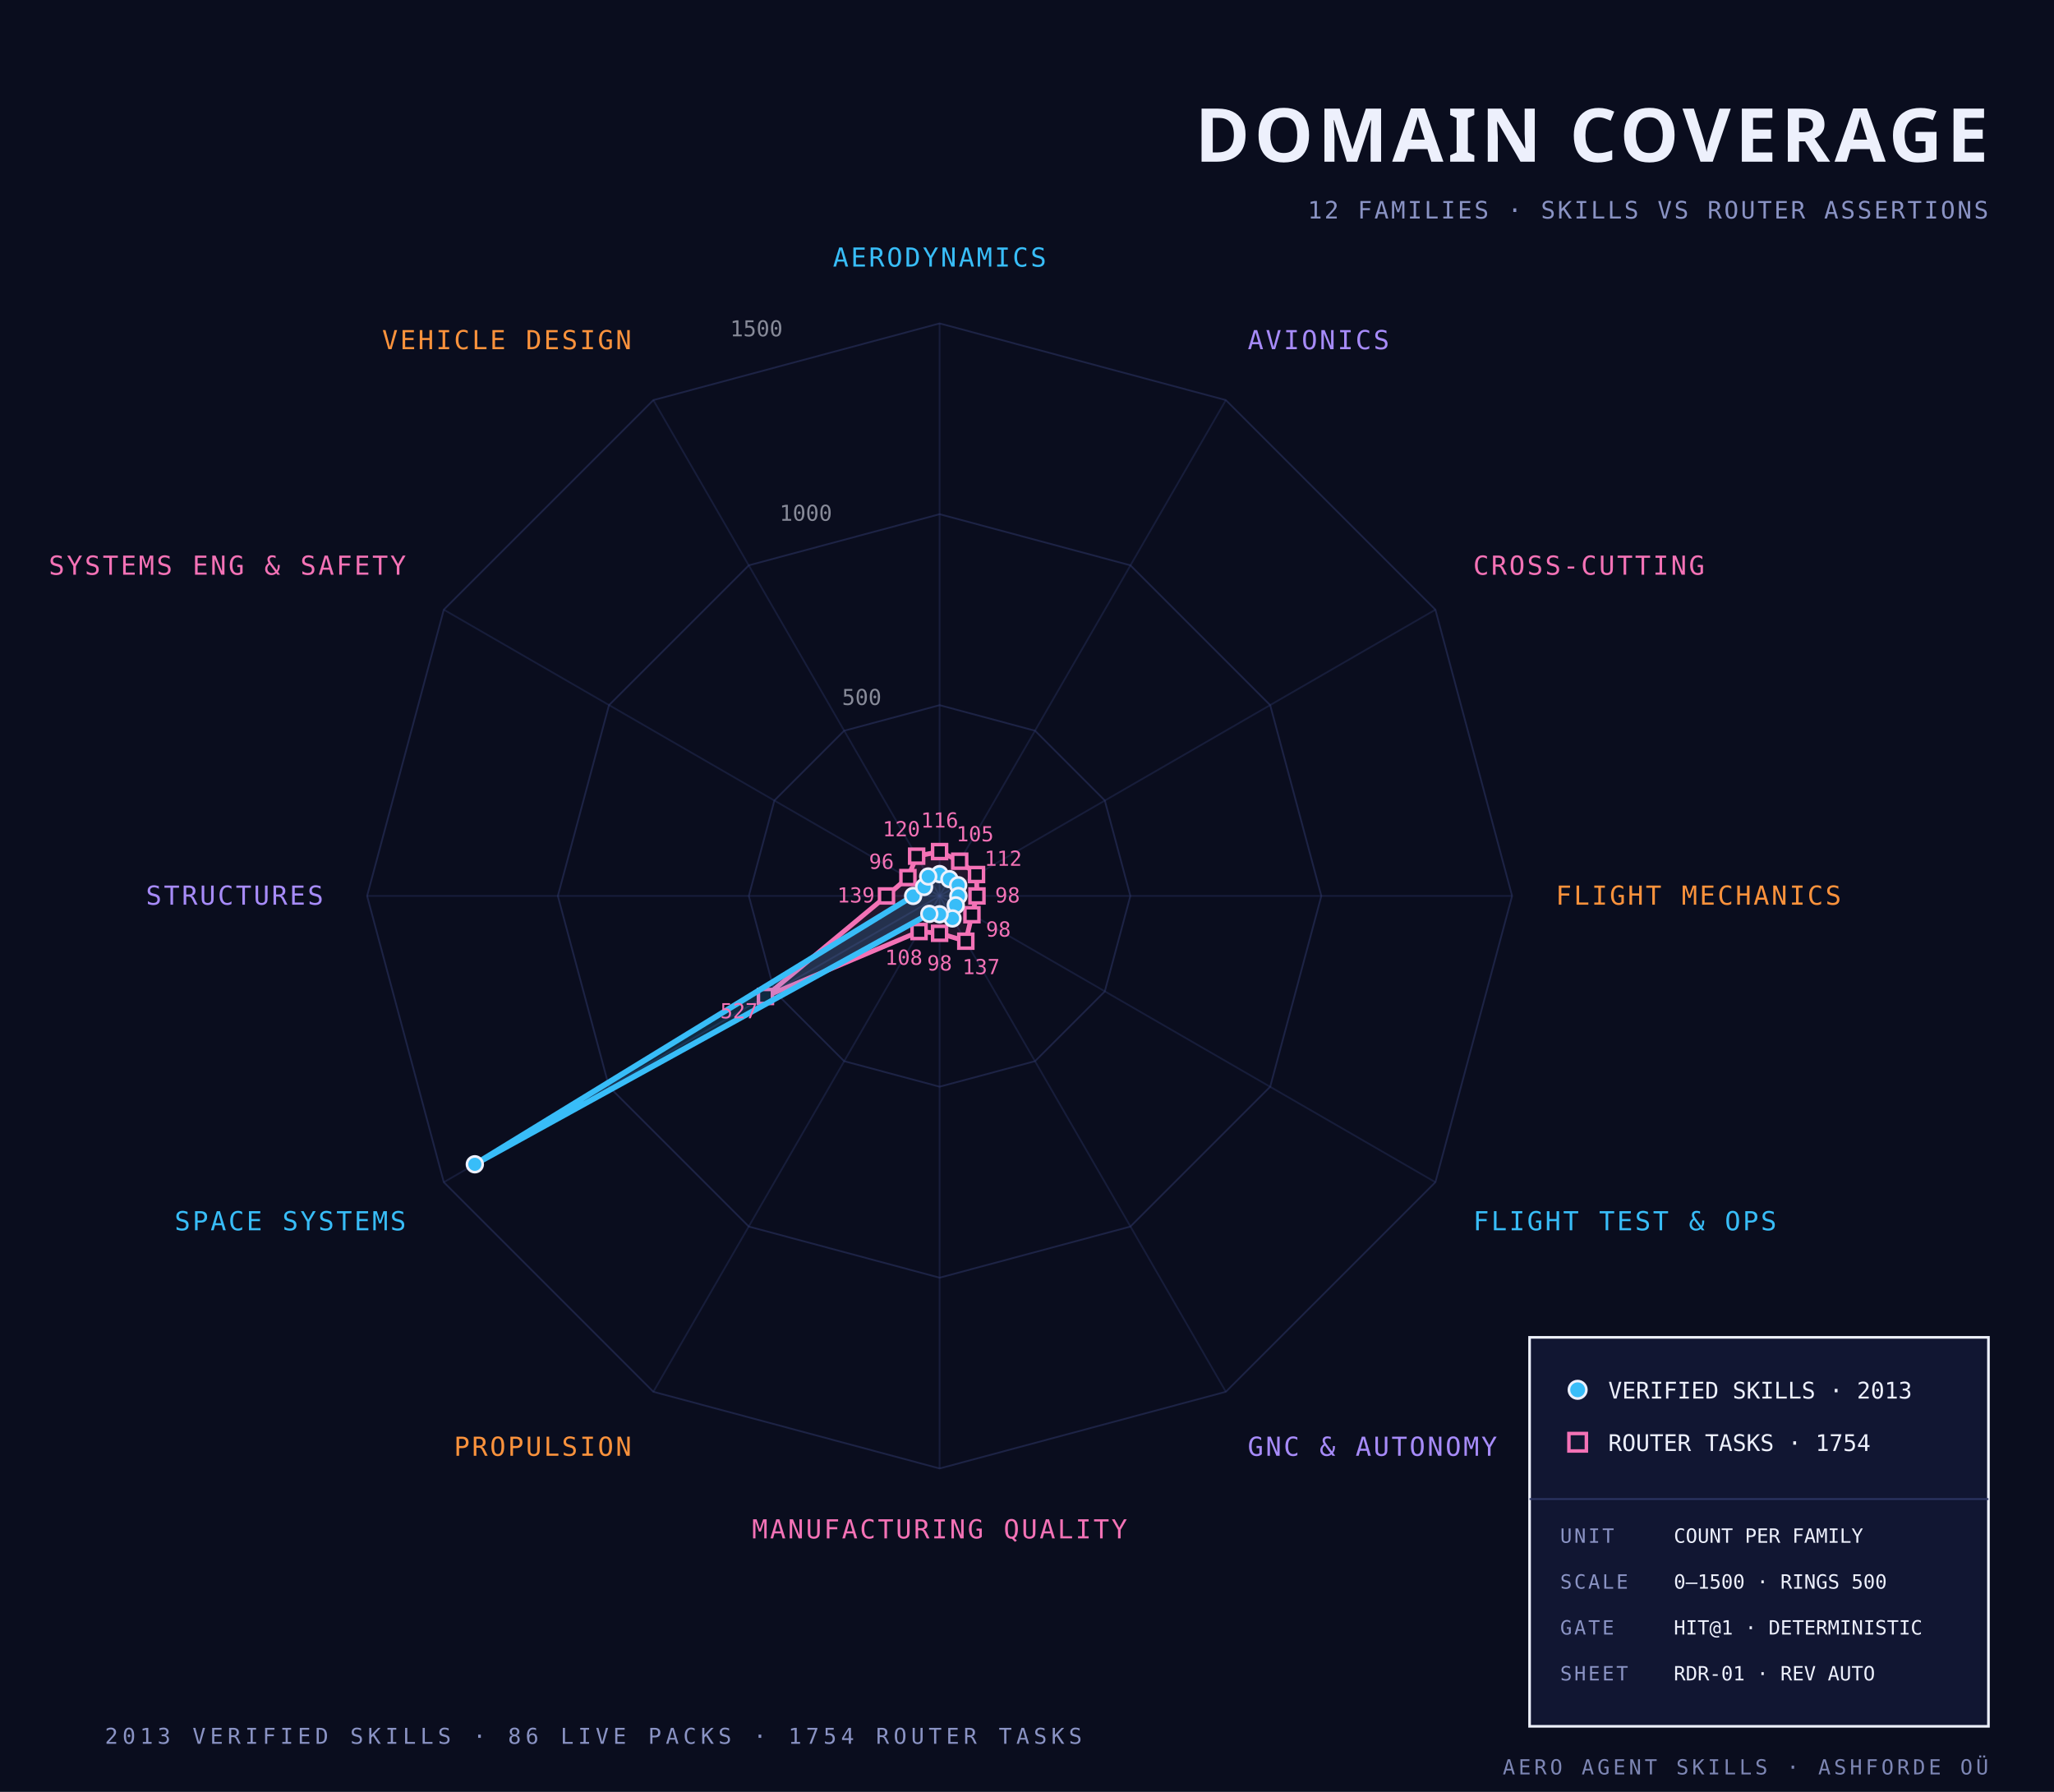
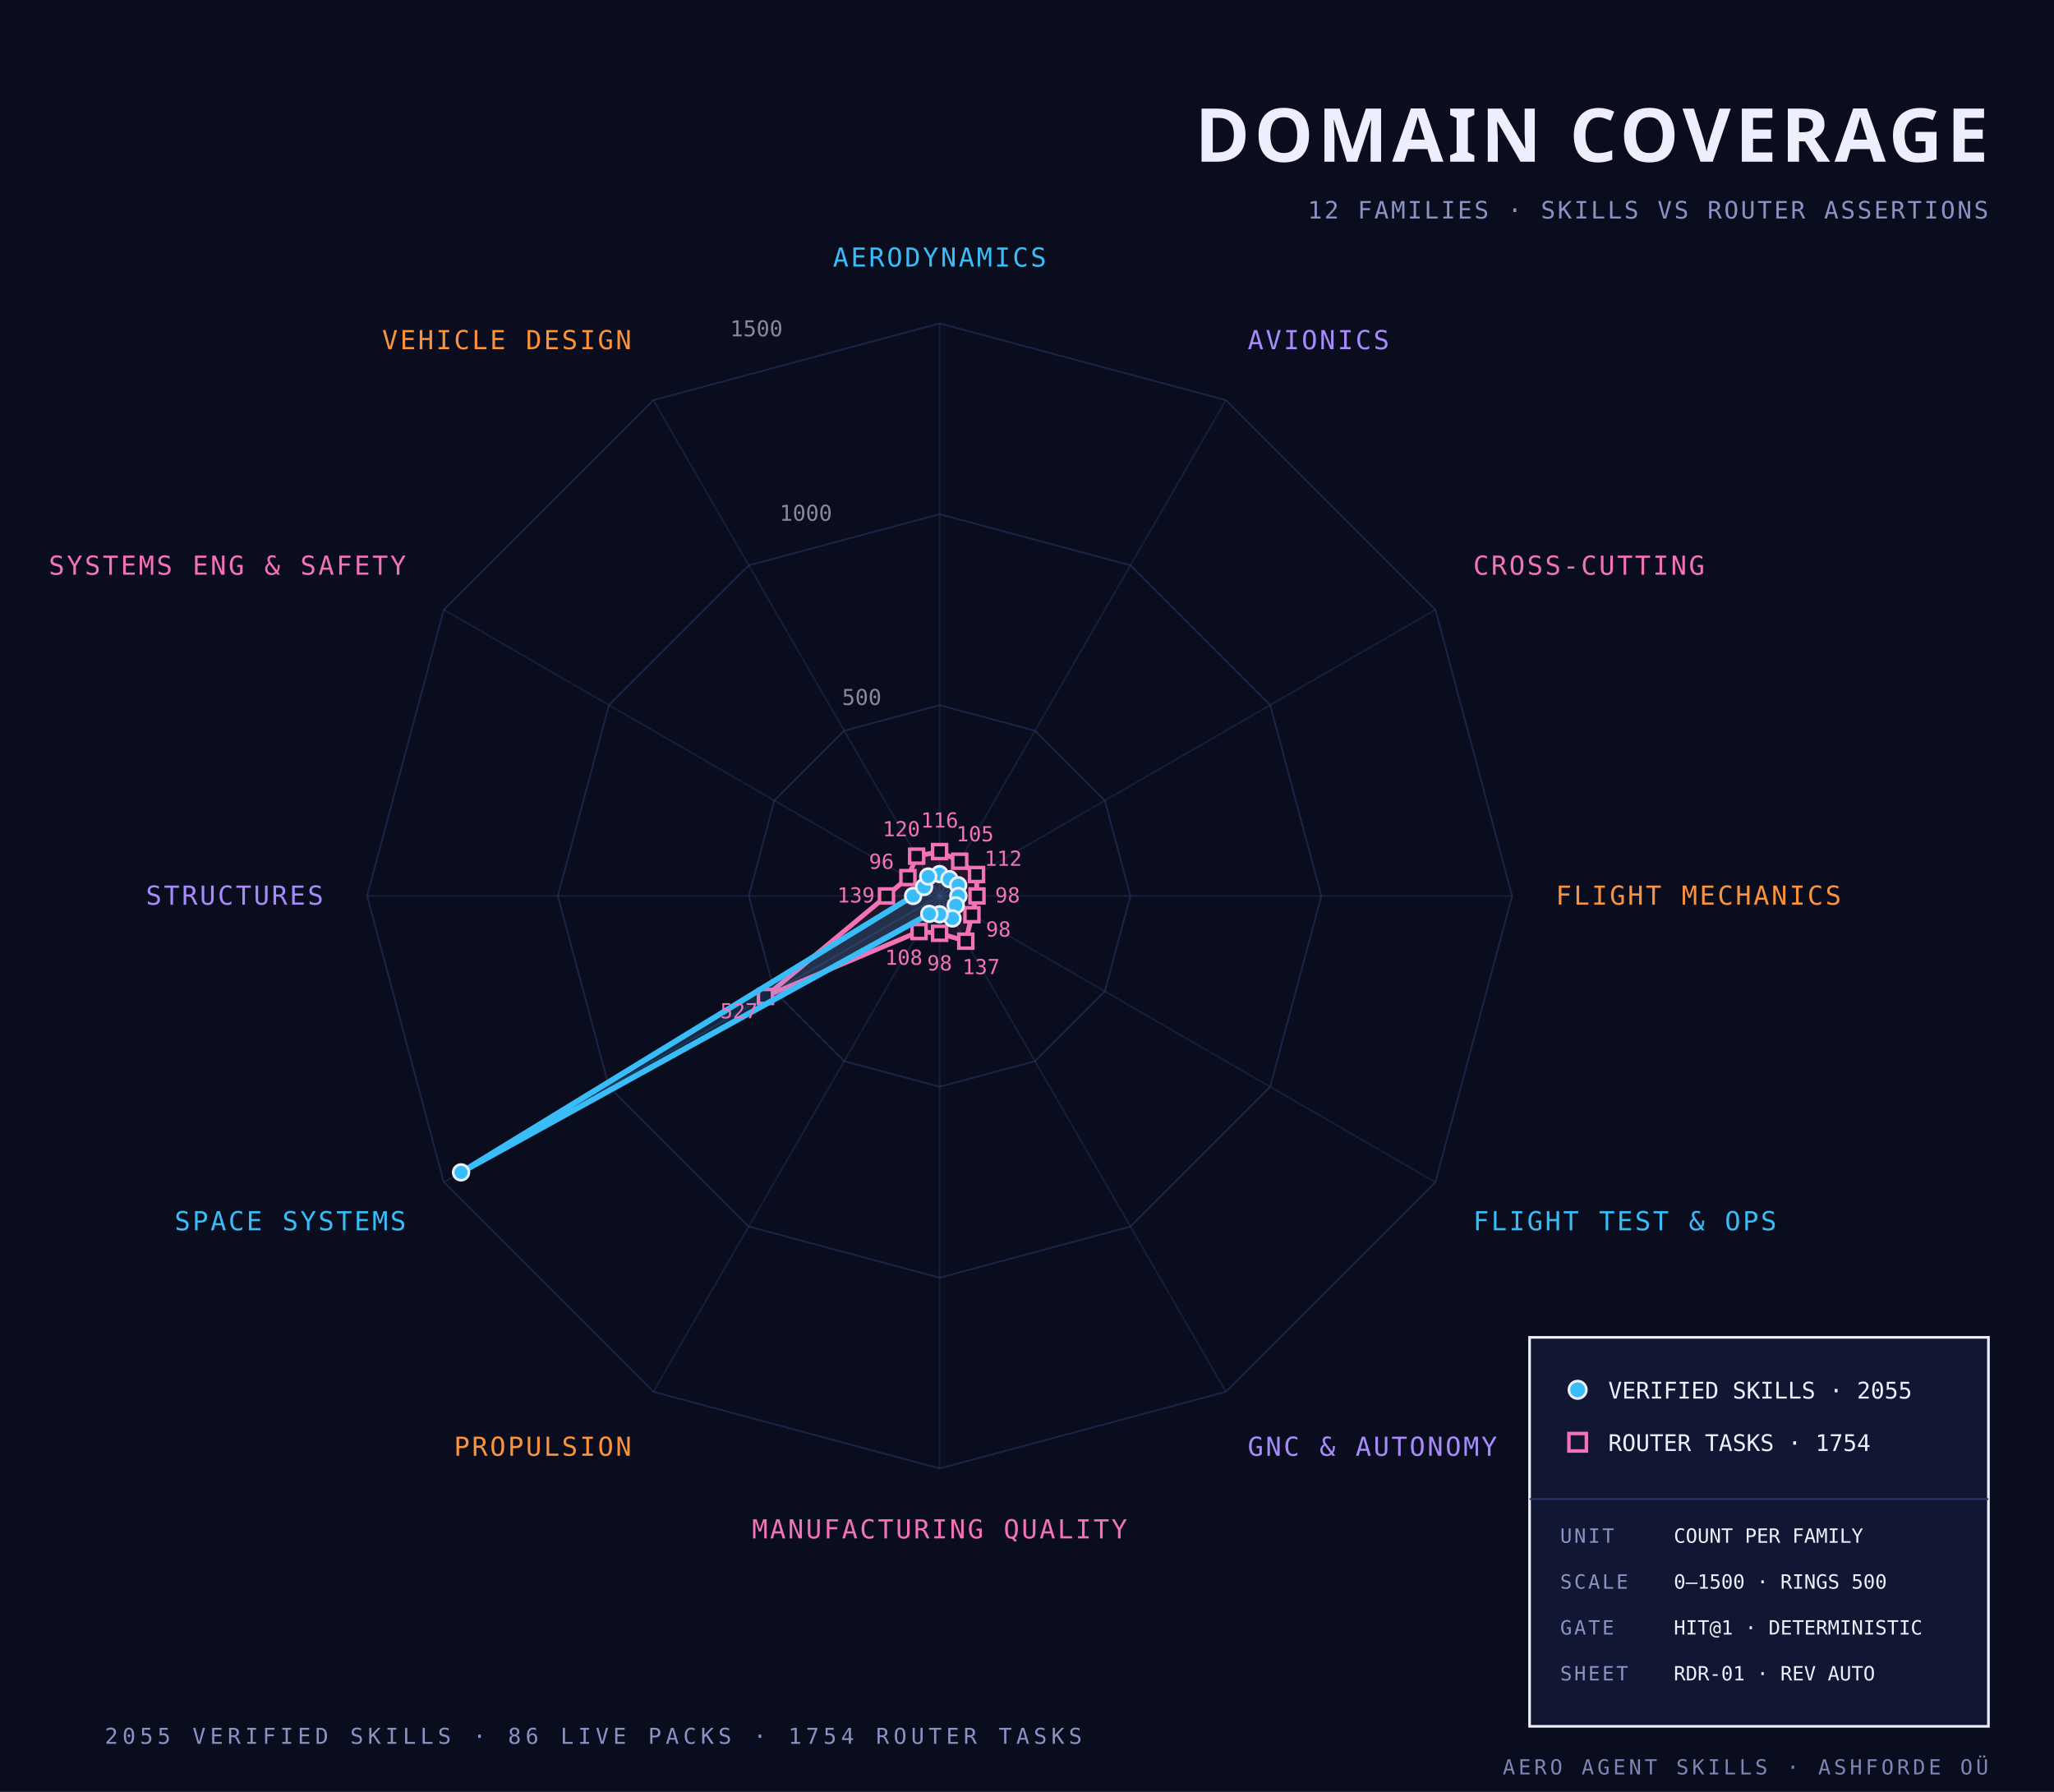
<svg xmlns="http://www.w3.org/2000/svg" width="940" height="820" viewBox="0 0 940 820">
  <style>
    .mono { font-family: "JetBrains Mono", "IBM Plex Mono", "Menlo", monospace; }
    .cond { font-family: "Barlow Condensed", "DIN Condensed", "Arial Narrow", sans-serif; font-weight: 700; text-transform: uppercase; }
    .serif { font-family: "Instrument Serif", Georgia, serif; font-style: italic; }
  </style>
  <rect width="940" height="820" fill="#0a0d1e" />
  <polygon points="430.0,322.7 473.7,334.4 505.6,366.3 517.3,410.0 505.6,453.7 473.7,485.6 430.0,497.3 386.3,485.6 354.4,453.7 342.7,410.0 354.4,366.3 386.3,334.4" fill="none" stroke="#2c3564" stroke-width="0.8" stroke-opacity="0.55" />
  <polygon points="430.0,235.3 517.3,258.7 581.3,322.7 604.7,410.0 581.3,497.3 517.3,561.3 430.0,584.7 342.7,561.3 278.7,497.3 255.3,410.0 278.7,322.7 342.7,258.7" fill="none" stroke="#2c3564" stroke-width="0.8" stroke-opacity="0.55" />
  <polygon points="430.0,148.0 561.0,183.1 656.9,279.0 692.0,410.0 656.9,541.0 561.0,636.9 430.0,672.0 299.0,636.9 203.1,541.0 168.0,410.0 203.1,279.0 299.0,183.1" fill="none" stroke="#2c3564" stroke-width="0.8" stroke-opacity="0.55" />
  <line x1="430" y1="410" x2="430.0" y2="148.0" stroke="#2c3564" stroke-width="0.8" stroke-opacity="0.4" />
  <line x1="430" y1="410" x2="561.0" y2="183.1" stroke="#2c3564" stroke-width="0.8" stroke-opacity="0.4" />
  <line x1="430" y1="410" x2="656.9" y2="279.0" stroke="#2c3564" stroke-width="0.8" stroke-opacity="0.4" />
  <line x1="430" y1="410" x2="692.0" y2="410.0" stroke="#2c3564" stroke-width="0.8" stroke-opacity="0.4" />
  <line x1="430" y1="410" x2="656.9" y2="541.0" stroke="#2c3564" stroke-width="0.8" stroke-opacity="0.4" />
  <line x1="430" y1="410" x2="561.0" y2="636.9" stroke="#2c3564" stroke-width="0.8" stroke-opacity="0.4" />
  <line x1="430" y1="410" x2="430.0" y2="672.0" stroke="#2c3564" stroke-width="0.8" stroke-opacity="0.4" />
  <line x1="430" y1="410" x2="299.0" y2="636.9" stroke="#2c3564" stroke-width="0.8" stroke-opacity="0.4" />
  <line x1="430" y1="410" x2="203.1" y2="541.0" stroke="#2c3564" stroke-width="0.8" stroke-opacity="0.4" />
  <line x1="430" y1="410" x2="168.0" y2="410.0" stroke="#2c3564" stroke-width="0.8" stroke-opacity="0.4" />
  <line x1="430" y1="410" x2="203.1" y2="279.0" stroke="#2c3564" stroke-width="0.8" stroke-opacity="0.4" />
  <line x1="430" y1="410" x2="299.0" y2="183.1" stroke="#2c3564" stroke-width="0.8" stroke-opacity="0.4" />
  <text class="mono" x="403.4" y="322.6" text-anchor="end" font-size="10" fill="#edf0fc" opacity="0.55">500</text>
  <text class="mono" x="380.8" y="238.3" text-anchor="end" font-size="10" fill="#edf0fc" opacity="0.55">1000</text>
  <text class="mono" x="358.2" y="153.9" text-anchor="end" font-size="10" fill="#edf0fc" opacity="0.55">1500</text>
  <text class="mono" x="430.0" y="122.0" text-anchor="middle" font-size="12" fill="#38bdf8" letter-spacing="1">AERODYNAMICS</text>
  <text class="mono" x="571.0" y="159.8" text-anchor="start" font-size="12" fill="#a78bfa" letter-spacing="1">AVIONICS</text>
  <text class="mono" x="674.2" y="263.0" text-anchor="start" font-size="12" fill="#f472b6" letter-spacing="1">CROSS-CUTTING</text>
  <text class="mono" x="712.0" y="414.0" text-anchor="start" font-size="12" fill="#fb923c" letter-spacing="1">FLIGHT MECHANICS</text>
  <text class="mono" x="674.2" y="563.0" text-anchor="start" font-size="12" fill="#38bdf8" letter-spacing="1">FLIGHT TEST &amp; OPS</text>
  <text class="mono" x="571.0" y="666.2" text-anchor="start" font-size="12" fill="#a78bfa" letter-spacing="1">GNC &amp; AUTONOMY</text>
  <text class="mono" x="430.0" y="704.0" text-anchor="middle" font-size="12" fill="#f472b6" letter-spacing="1">MANUFACTURING QUALITY</text>
  <text class="mono" x="289.0" y="666.2" text-anchor="end" font-size="12" fill="#fb923c" letter-spacing="1">PROPULSION</text>
  <text class="mono" x="185.8" y="563.0" text-anchor="end" font-size="12" fill="#38bdf8" letter-spacing="1">SPACE SYSTEMS</text>
  <text class="mono" x="148.0" y="414.0" text-anchor="end" font-size="12" fill="#a78bfa" letter-spacing="1">STRUCTURES</text>
  <text class="mono" x="185.8" y="263.0" text-anchor="end" font-size="12" fill="#f472b6" letter-spacing="1">SYSTEMS ENG &amp; SAFETY</text>
  <text class="mono" x="289.0" y="159.8" text-anchor="end" font-size="12" fill="#fb923c" letter-spacing="1">VEHICLE DESIGN</text>
  <polygon points="430.0,389.7 439.2,394.1 446.9,400.2 447.1,410.0 444.8,418.6 442.0,430.7 430.0,427.1 420.6,426.3 350.3,456.0 405.7,410.0 415.5,401.6 419.5,391.8" fill="#f472b6" fill-opacity="0.10" stroke="#f472b6" stroke-width="2.2" />
  <rect x="426.8" y="386.5" width="6.4" height="6.4" fill="#0a0d1e" stroke="#f472b6" stroke-width="1.6" />
  <rect x="436.0" y="390.9" width="6.4" height="6.4" fill="#0a0d1e" stroke="#f472b6" stroke-width="1.6" />
  <rect x="443.7" y="397.0" width="6.4" height="6.4" fill="#0a0d1e" stroke="#f472b6" stroke-width="1.6" />
  <rect x="443.9" y="406.8" width="6.4" height="6.4" fill="#0a0d1e" stroke="#f472b6" stroke-width="1.6" />
  <rect x="441.6" y="415.4" width="6.4" height="6.4" fill="#0a0d1e" stroke="#f472b6" stroke-width="1.6" />
  <rect x="438.8" y="427.5" width="6.4" height="6.4" fill="#0a0d1e" stroke="#f472b6" stroke-width="1.6" />
  <rect x="426.8" y="423.9" width="6.4" height="6.4" fill="#0a0d1e" stroke="#f472b6" stroke-width="1.6" />
  <rect x="417.4" y="423.1" width="6.4" height="6.4" fill="#0a0d1e" stroke="#f472b6" stroke-width="1.6" />
  <rect x="347.1" y="452.8" width="6.4" height="6.4" fill="#0a0d1e" stroke="#f472b6" stroke-width="1.6" />
  <rect x="402.5" y="406.8" width="6.4" height="6.4" fill="#0a0d1e" stroke="#f472b6" stroke-width="1.6" />
  <rect x="412.3" y="398.4" width="6.4" height="6.4" fill="#0a0d1e" stroke="#f472b6" stroke-width="1.6" />
  <rect x="416.3" y="388.6" width="6.4" height="6.4" fill="#0a0d1e" stroke="#f472b6" stroke-width="1.6" />
-   <polygon points="430.0,400.0 434.5,402.3 438.5,405.1 438.6,410.0 437.4,414.3 435.9,420.3 430.0,418.4 425.3,418.2 217.3,532.8 417.9,410.0 422.9,405.9 424.8,401.1" fill="#38bdf8" fill-opacity="0.16" stroke="#38bdf8" stroke-width="2.6" />
+   <polygon points="430.0,400.0 434.5,402.3 438.5,405.1 438.6,410.0 437.4,414.3 435.9,420.3 430.0,418.4 425.3,418.2 211.0,536.5 417.9,410.0 422.9,405.9 424.8,401.1" fill="#38bdf8" fill-opacity="0.16" stroke="#38bdf8" stroke-width="2.6" />
  <circle cx="430.0" cy="400.0" r="3.6" fill="#38bdf8" stroke="#edf0fc" stroke-width="1.2" />
  <circle cx="434.5" cy="402.3" r="3.6" fill="#38bdf8" stroke="#edf0fc" stroke-width="1.2" />
  <circle cx="438.5" cy="405.1" r="3.6" fill="#38bdf8" stroke="#edf0fc" stroke-width="1.2" />
  <circle cx="438.6" cy="410.0" r="3.6" fill="#38bdf8" stroke="#edf0fc" stroke-width="1.2" />
  <circle cx="437.4" cy="414.3" r="3.6" fill="#38bdf8" stroke="#edf0fc" stroke-width="1.2" />
  <circle cx="435.9" cy="420.3" r="3.6" fill="#38bdf8" stroke="#edf0fc" stroke-width="1.2" />
  <circle cx="430.0" cy="418.4" r="3.6" fill="#38bdf8" stroke="#edf0fc" stroke-width="1.2" />
  <circle cx="425.3" cy="418.2" r="3.6" fill="#38bdf8" stroke="#edf0fc" stroke-width="1.2" />
-   <circle cx="217.3" cy="532.8" r="3.6" fill="#38bdf8" stroke="#edf0fc" stroke-width="1.2" />
+   <circle cx="211.0" cy="536.5" r="3.6" fill="#38bdf8" stroke="#edf0fc" stroke-width="1.2" />
  <circle cx="417.9" cy="410.0" r="3.6" fill="#38bdf8" stroke="#edf0fc" stroke-width="1.2" />
  <circle cx="422.9" cy="405.9" r="3.6" fill="#38bdf8" stroke="#edf0fc" stroke-width="1.2" />
  <circle cx="424.8" cy="401.1" r="3.6" fill="#38bdf8" stroke="#edf0fc" stroke-width="1.2" />
  <text class="mono" x="430.0" y="378.7" text-anchor="middle" font-size="9.5" fill="#f472b6">116</text>
  <text class="mono" x="446.2" y="385.0" text-anchor="middle" font-size="9.5" fill="#f472b6">105</text>
  <text class="mono" x="459.1" y="396.2" text-anchor="middle" font-size="9.5" fill="#f472b6">112</text>
  <text class="mono" x="461.1" y="413.0" text-anchor="middle" font-size="9.5" fill="#f472b6">98</text>
  <text class="mono" x="456.9" y="428.6" text-anchor="middle" font-size="9.5" fill="#f472b6">98</text>
  <text class="mono" x="449.0" y="445.8" text-anchor="middle" font-size="9.5" fill="#f472b6">137</text>
  <text class="mono" x="430.0" y="444.1" text-anchor="middle" font-size="9.5" fill="#f472b6">98</text>
  <text class="mono" x="413.6" y="441.5" text-anchor="middle" font-size="9.5" fill="#f472b6">108</text>
  <text class="mono" x="338.2" y="466.0" text-anchor="middle" font-size="9.5" fill="#f472b6">527</text>
  <text class="mono" x="391.7" y="413.0" text-anchor="middle" font-size="9.5" fill="#f472b6">139</text>
  <text class="mono" x="403.4" y="397.6" text-anchor="middle" font-size="9.5" fill="#f472b6">96</text>
  <text class="mono" x="412.5" y="382.7" text-anchor="middle" font-size="9.5" fill="#f472b6">120</text>
  <text class="cond" x="910.0" y="74.0" text-anchor="end" font-size="34" fill="#edf0fc" letter-spacing="2">DOMAIN COVERAGE</text>
  <text class="mono" x="910.0" y="100.0" text-anchor="end" font-size="11" fill="#8a93c4" letter-spacing="1">12 FAMILIES · SKILLS VS ROUTER ASSERTIONS</text>
  <rect x="700" y="612" width="210" height="178" fill="#111632" stroke="#edf0fc" stroke-width="1.2" />
  <line x1="700" y1="686" x2="910" y2="686" stroke="#2c3564" stroke-width="0.8" />
  <circle cx="722" cy="636" r="4" fill="#38bdf8" stroke="#edf0fc" stroke-width="1.2" />
-   <text class="mono" x="736.0" y="640.0" text-anchor="start" font-size="10.5" fill="#edf0fc">VERIFIED SKILLS · 2013</text>
+   <text class="mono" x="736.0" y="640.0" text-anchor="start" font-size="10.5" fill="#edf0fc">VERIFIED SKILLS · 2055</text>
  <rect x="718" y="656" width="8" height="8" fill="none" stroke="#f472b6" stroke-width="1.6" />
  <text class="mono" x="736.0" y="664.0" text-anchor="start" font-size="10.5" fill="#edf0fc">ROUTER TASKS · 1754</text>
  <text class="mono" x="714.0" y="706.0" text-anchor="start" font-size="9" fill="#8a93c4" letter-spacing="1">UNIT</text>
  <text class="mono" x="766.0" y="706.0" text-anchor="start" font-size="9" fill="#edf0fc">COUNT PER FAMILY</text>
  <text class="mono" x="714.0" y="727.0" text-anchor="start" font-size="9" fill="#8a93c4" letter-spacing="1">SCALE</text>
  <text class="mono" x="766.0" y="727.0" text-anchor="start" font-size="9" fill="#edf0fc">0–1500 · RINGS 500</text>
  <text class="mono" x="714.0" y="748.0" text-anchor="start" font-size="9" fill="#8a93c4" letter-spacing="1">GATE</text>
  <text class="mono" x="766.0" y="748.0" text-anchor="start" font-size="9" fill="#edf0fc">HIT@1 · DETERMINISTIC</text>
  <text class="mono" x="714.0" y="769.0" text-anchor="start" font-size="9" fill="#8a93c4" letter-spacing="1">SHEET</text>
  <text class="mono" x="766.0" y="769.0" text-anchor="start" font-size="9" fill="#edf0fc">RDR-01 · REV AUTO</text>
-   <text class="mono" x="48.0" y="798.0" text-anchor="start" font-size="10" fill="#8a93c4" letter-spacing="2">2013 VERIFIED SKILLS · 86 LIVE PACKS · 1754 ROUTER TASKS</text>
+   <text class="mono" x="48.0" y="798.0" text-anchor="start" font-size="10" fill="#8a93c4" letter-spacing="2">2055 VERIFIED SKILLS · 86 LIVE PACKS · 1754 ROUTER TASKS</text>
  <text class="mono" x="910.0" y="812.0" text-anchor="end" font-size="9.5" fill="#8a93c4" letter-spacing="1.5" opacity="0.9">AERO AGENT SKILLS · ASHFORDE OÜ</text>
</svg>
